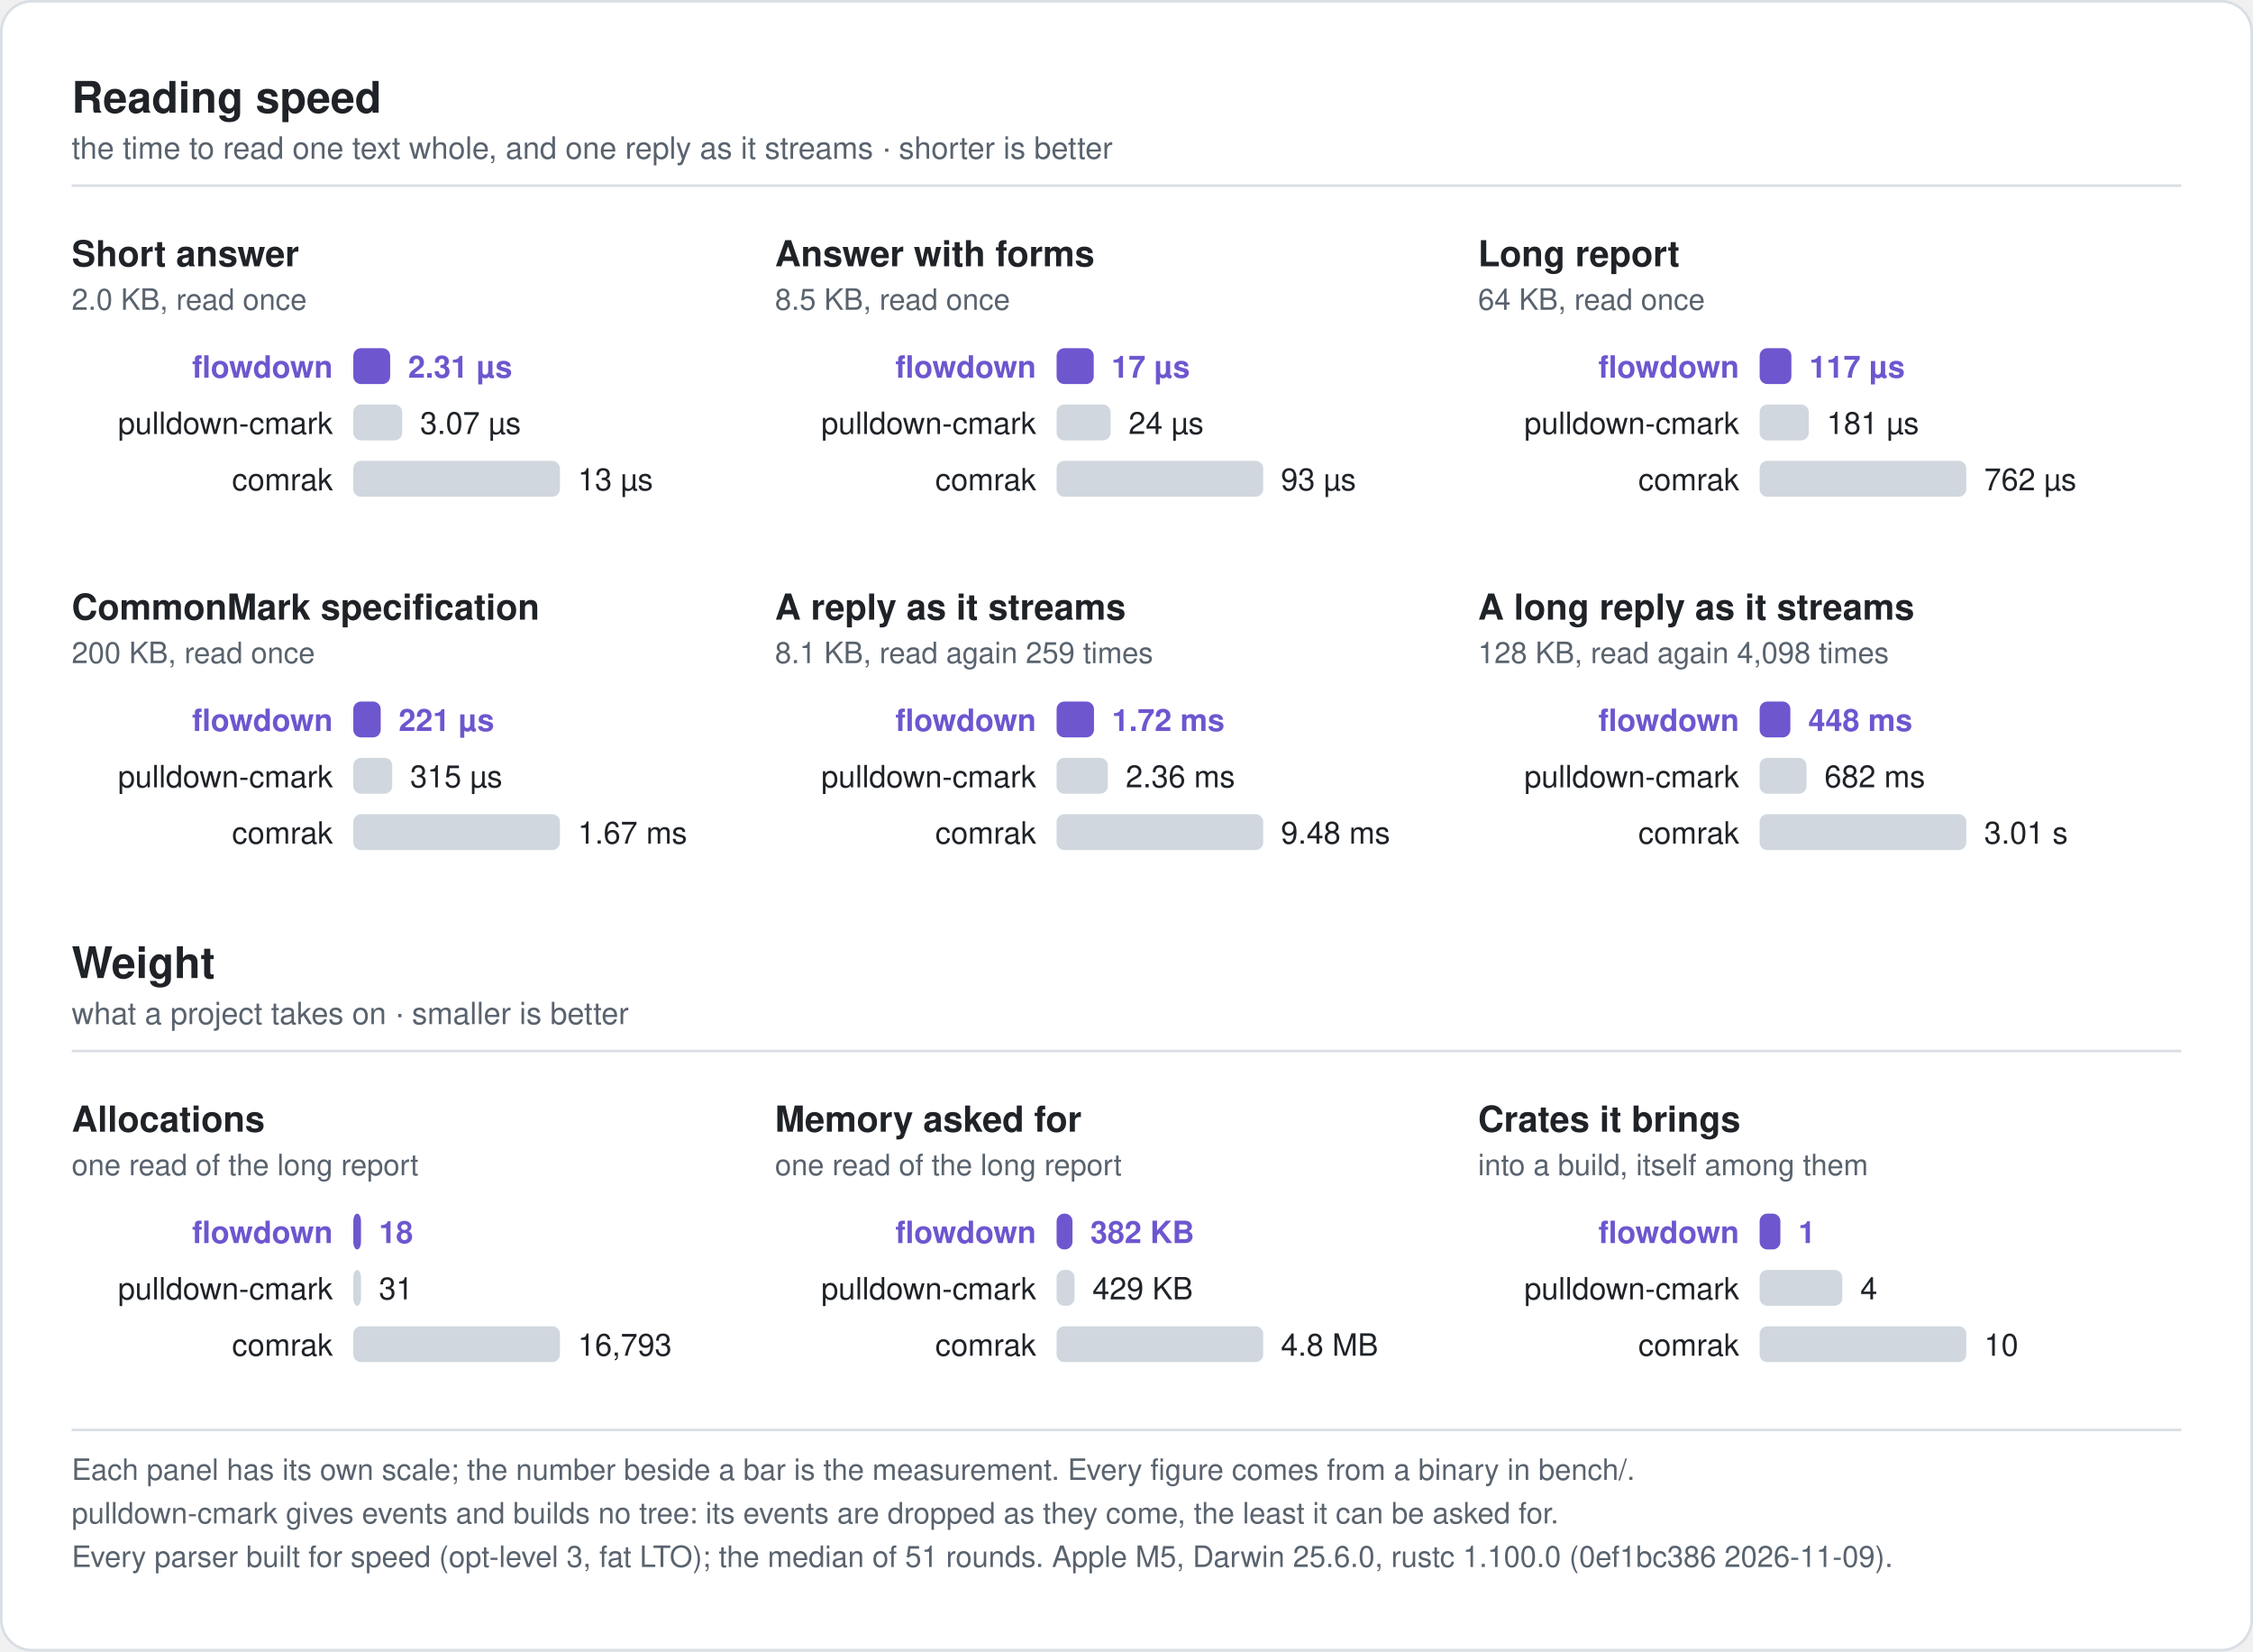
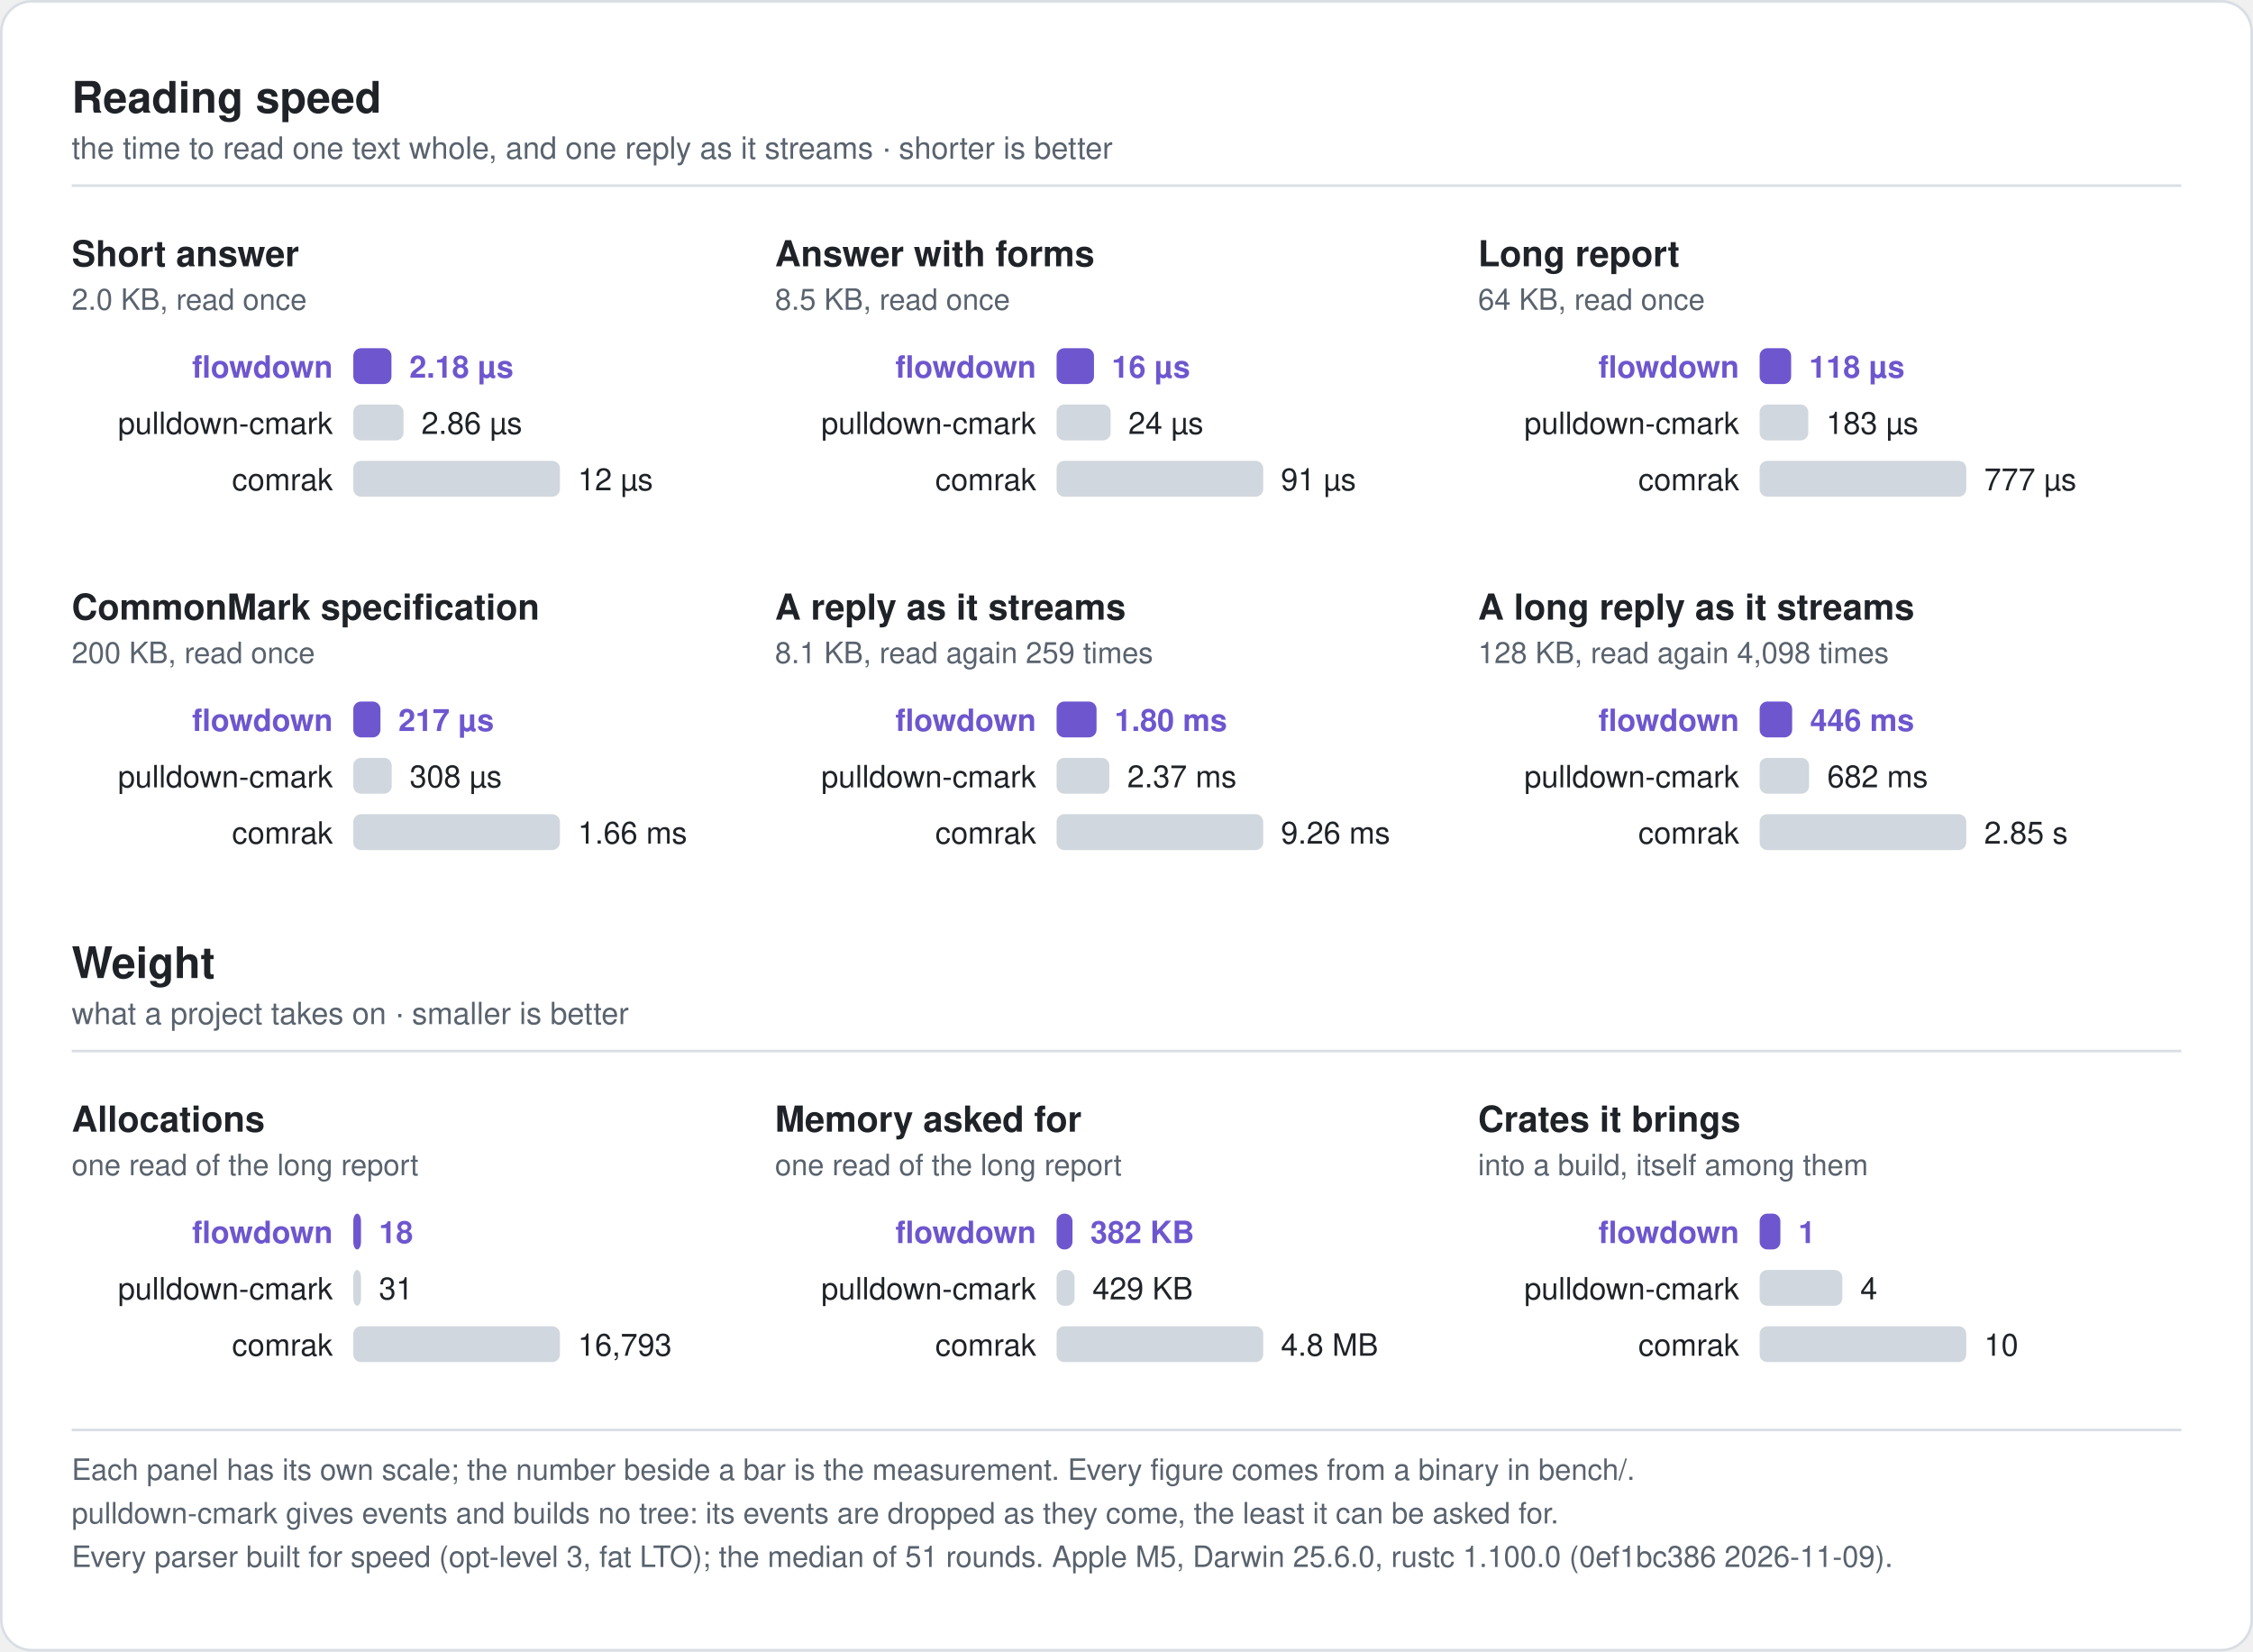
<svg xmlns="http://www.w3.org/2000/svg" viewBox="0 0 880 645" width="880" height="645" font-family="-apple-system, BlinkMacSystemFont, 'Segoe UI', Helvetica, Arial, sans-serif">
  <rect x="0.5" y="0.5" width="879" height="644" rx="12" fill="#ffffff" stroke="#d8dee4" />
  <text x="28.0" y="44.0" fill="#1f2328" font-size="17" font-weight="700">Reading speed</text>
  <text x="28.0" y="62.0" fill="#59636e" font-size="12">the time to read one text whole, and one reply as it streams · shorter is better</text>
  <rect x="28" y="72.0" width="824" height="1" fill="#d8dee4" />
  <text x="28.0" y="104.0" fill="#1f2328" font-size="14" font-weight="600">Short answer</text>
  <text x="28.0" y="121.0" fill="#59636e" font-size="11.5">2.0 KB, read once</text>
  <text x="130.0" y="147.5" fill="#6e56cf" font-size="12" text-anchor="end" font-weight="600">flowdown</text>
-   <rect x="138.0" y="136.0" width="14.4" height="14" rx="3" fill="#6e56cf" />
-   <text x="159.4" y="147.5" fill="#6e56cf" font-size="12" font-weight="600">2.31 µs</text>
+   <rect x="138.0" y="136.0" width="14.9" height="14" rx="3" fill="#6e56cf" />
+   <text x="159.9" y="147.5" fill="#6e56cf" font-size="12" font-weight="600">2.18 µs</text>
  <text x="130.0" y="169.5" fill="#1f2328" font-size="12" text-anchor="end">pulldown-cmark</text>
-   <rect x="138.0" y="158.0" width="19.1" height="14" rx="3" fill="#d0d7de" />
-   <text x="164.1" y="169.5" fill="#1f2328" font-size="12">3.07 µs</text>
+   <rect x="138.0" y="158.0" width="19.6" height="14" rx="3" fill="#d0d7de" />
+   <text x="164.6" y="169.5" fill="#1f2328" font-size="12">2.86 µs</text>
  <text x="130.0" y="191.5" fill="#1f2328" font-size="12" text-anchor="end">comrak</text>
  <rect x="138.0" y="180.0" width="80.7" height="14" rx="3" fill="#d0d7de" />
-   <text x="225.7" y="191.5" fill="#1f2328" font-size="12">13 µs</text>
+   <text x="225.7" y="191.5" fill="#1f2328" font-size="12">12 µs</text>
  <text x="302.7" y="104.0" fill="#1f2328" font-size="14" font-weight="600">Answer with forms</text>
  <text x="302.7" y="121.0" fill="#59636e" font-size="11.5">8.5 KB, read once</text>
  <text x="404.7" y="147.5" fill="#6e56cf" font-size="12" text-anchor="end" font-weight="600">flowdown</text>
-   <rect x="412.7" y="136.0" width="14.5" height="14" rx="3" fill="#6e56cf" />
-   <text x="434.1" y="147.5" fill="#6e56cf" font-size="12" font-weight="600">17 µs</text>
+   <rect x="412.7" y="136.0" width="14.6" height="14" rx="3" fill="#6e56cf" />
+   <text x="434.2" y="147.5" fill="#6e56cf" font-size="12" font-weight="600">16 µs</text>
  <text x="404.7" y="169.5" fill="#1f2328" font-size="12" text-anchor="end">pulldown-cmark</text>
  <rect x="412.7" y="158.0" width="21.1" height="14" rx="3" fill="#d0d7de" />
-   <text x="440.8" y="169.5" fill="#1f2328" font-size="12">24 µs</text>
+   <text x="440.7" y="169.5" fill="#1f2328" font-size="12">24 µs</text>
  <text x="404.7" y="191.5" fill="#1f2328" font-size="12" text-anchor="end">comrak</text>
  <rect x="412.7" y="180.0" width="80.7" height="14" rx="3" fill="#d0d7de" />
-   <text x="500.3" y="191.5" fill="#1f2328" font-size="12">93 µs</text>
+   <text x="500.3" y="191.5" fill="#1f2328" font-size="12">91 µs</text>
  <text x="577.3" y="104.0" fill="#1f2328" font-size="14" font-weight="600">Long report</text>
  <text x="577.3" y="121.0" fill="#59636e" font-size="11.5">64 KB, read once</text>
  <text x="679.3" y="147.5" fill="#6e56cf" font-size="12" text-anchor="end" font-weight="600">flowdown</text>
-   <rect x="687.3" y="136.0" width="12.4" height="14" rx="3" fill="#6e56cf" />
-   <text x="706.7" y="147.5" fill="#6e56cf" font-size="12" font-weight="600">117 µs</text>
+   <rect x="687.3" y="136.0" width="12.3" height="14" rx="3" fill="#6e56cf" />
+   <text x="706.6" y="147.5" fill="#6e56cf" font-size="12" font-weight="600">118 µs</text>
  <text x="679.3" y="169.5" fill="#1f2328" font-size="12" text-anchor="end">pulldown-cmark</text>
-   <rect x="687.3" y="158.0" width="19.2" height="14" rx="3" fill="#d0d7de" />
-   <text x="713.5" y="169.5" fill="#1f2328" font-size="12">181 µs</text>
+   <rect x="687.3" y="158.0" width="19.0" height="14" rx="3" fill="#d0d7de" />
+   <text x="713.3" y="169.5" fill="#1f2328" font-size="12">183 µs</text>
  <text x="679.3" y="191.5" fill="#1f2328" font-size="12" text-anchor="end">comrak</text>
  <rect x="687.3" y="180.0" width="80.7" height="14" rx="3" fill="#d0d7de" />
-   <text x="775.0" y="191.5" fill="#1f2328" font-size="12">762 µs</text>
+   <text x="775.0" y="191.5" fill="#1f2328" font-size="12">777 µs</text>
  <text x="28.0" y="242.0" fill="#1f2328" font-size="14" font-weight="600">CommonMark specification</text>
  <text x="28.0" y="259.0" fill="#59636e" font-size="11.5">200 KB, read once</text>
  <text x="130.0" y="285.5" fill="#6e56cf" font-size="12" text-anchor="end" font-weight="600">flowdown</text>
-   <rect x="138.0" y="274.0" width="10.7" height="14" rx="3" fill="#6e56cf" />
-   <text x="155.7" y="285.5" fill="#6e56cf" font-size="12" font-weight="600">221 µs</text>
+   <rect x="138.0" y="274.0" width="10.6" height="14" rx="3" fill="#6e56cf" />
+   <text x="155.6" y="285.5" fill="#6e56cf" font-size="12" font-weight="600">217 µs</text>
  <text x="130.0" y="307.5" fill="#1f2328" font-size="12" text-anchor="end">pulldown-cmark</text>
-   <rect x="138.0" y="296.0" width="15.2" height="14" rx="3" fill="#d0d7de" />
-   <text x="160.2" y="307.5" fill="#1f2328" font-size="12">315 µs</text>
+   <rect x="138.0" y="296.0" width="15.0" height="14" rx="3" fill="#d0d7de" />
+   <text x="160.0" y="307.5" fill="#1f2328" font-size="12">308 µs</text>
  <text x="130.0" y="329.5" fill="#1f2328" font-size="12" text-anchor="end">comrak</text>
  <rect x="138.0" y="318.0" width="80.7" height="14" rx="3" fill="#d0d7de" />
-   <text x="225.7" y="329.5" fill="#1f2328" font-size="12">1.67 ms</text>
+   <text x="225.7" y="329.5" fill="#1f2328" font-size="12">1.66 ms</text>
  <text x="302.7" y="242.0" fill="#1f2328" font-size="14" font-weight="600">A reply as it streams</text>
  <text x="302.7" y="259.0" fill="#59636e" font-size="11.5">8.1 KB, read again 259 times</text>
  <text x="404.7" y="285.5" fill="#6e56cf" font-size="12" text-anchor="end" font-weight="600">flowdown</text>
-   <rect x="412.7" y="274.0" width="14.6" height="14" rx="3" fill="#6e56cf" />
-   <text x="434.3" y="285.5" fill="#6e56cf" font-size="12" font-weight="600">1.72 ms</text>
+   <rect x="412.7" y="274.0" width="15.6" height="14" rx="3" fill="#6e56cf" />
+   <text x="435.3" y="285.5" fill="#6e56cf" font-size="12" font-weight="600">1.80 ms</text>
  <text x="404.7" y="307.5" fill="#1f2328" font-size="12" text-anchor="end">pulldown-cmark</text>
-   <rect x="412.7" y="296.0" width="20.0" height="14" rx="3" fill="#d0d7de" />
-   <text x="439.7" y="307.5" fill="#1f2328" font-size="12">2.36 ms</text>
+   <rect x="412.7" y="296.0" width="20.6" height="14" rx="3" fill="#d0d7de" />
+   <text x="440.3" y="307.5" fill="#1f2328" font-size="12">2.37 ms</text>
  <text x="404.7" y="329.5" fill="#1f2328" font-size="12" text-anchor="end">comrak</text>
  <rect x="412.7" y="318.0" width="80.7" height="14" rx="3" fill="#d0d7de" />
-   <text x="500.3" y="329.5" fill="#1f2328" font-size="12">9.48 ms</text>
+   <text x="500.3" y="329.5" fill="#1f2328" font-size="12">9.26 ms</text>
  <text x="577.3" y="242.0" fill="#1f2328" font-size="14" font-weight="600">A long reply as it streams</text>
  <text x="577.3" y="259.0" fill="#59636e" font-size="11.5">128 KB, read again 4,098 times</text>
  <text x="679.3" y="285.5" fill="#6e56cf" font-size="12" text-anchor="end" font-weight="600">flowdown</text>
-   <rect x="687.3" y="274.0" width="12.0" height="14" rx="3" fill="#6e56cf" />
-   <text x="706.3" y="285.5" fill="#6e56cf" font-size="12" font-weight="600">448 ms</text>
+   <rect x="687.3" y="274.0" width="12.7" height="14" rx="3" fill="#6e56cf" />
+   <text x="707.0" y="285.5" fill="#6e56cf" font-size="12" font-weight="600">446 ms</text>
  <text x="679.3" y="307.5" fill="#1f2328" font-size="12" text-anchor="end">pulldown-cmark</text>
-   <rect x="687.3" y="296.0" width="18.3" height="14" rx="3" fill="#d0d7de" />
-   <text x="712.6" y="307.5" fill="#1f2328" font-size="12">682 ms</text>
+   <rect x="687.3" y="296.0" width="19.3" height="14" rx="3" fill="#d0d7de" />
+   <text x="713.7" y="307.5" fill="#1f2328" font-size="12">682 ms</text>
  <text x="679.3" y="329.5" fill="#1f2328" font-size="12" text-anchor="end">comrak</text>
  <rect x="687.3" y="318.0" width="80.7" height="14" rx="3" fill="#d0d7de" />
-   <text x="775.0" y="329.5" fill="#1f2328" font-size="12">3.01 s</text>
+   <text x="775.0" y="329.5" fill="#1f2328" font-size="12">2.85 s</text>
  <text x="28.0" y="382.0" fill="#1f2328" font-size="17" font-weight="700">Weight</text>
  <text x="28.0" y="400.0" fill="#59636e" font-size="12">what a project takes on · smaller is better</text>
  <rect x="28" y="410.0" width="824" height="1" fill="#d8dee4" />
  <text x="28.0" y="442.0" fill="#1f2328" font-size="14" font-weight="600">Allocations</text>
  <text x="28.0" y="459.0" fill="#59636e" font-size="11.5">one read of the long report</text>
  <text x="130.0" y="485.5" fill="#6e56cf" font-size="12" text-anchor="end" font-weight="600">flowdown</text>
  <rect x="138.0" y="474.0" width="3.0" height="14" rx="3" fill="#6e56cf" />
  <text x="148.0" y="485.5" fill="#6e56cf" font-size="12" font-weight="600">18</text>
  <text x="130.0" y="507.5" fill="#1f2328" font-size="12" text-anchor="end">pulldown-cmark</text>
  <rect x="138.0" y="496.0" width="3.0" height="14" rx="3" fill="#d0d7de" />
  <text x="148.0" y="507.5" fill="#1f2328" font-size="12">31</text>
  <text x="130.0" y="529.5" fill="#1f2328" font-size="12" text-anchor="end">comrak</text>
  <rect x="138.0" y="518.0" width="80.7" height="14" rx="3" fill="#d0d7de" />
  <text x="225.7" y="529.5" fill="#1f2328" font-size="12">16,793</text>
  <text x="302.7" y="442.0" fill="#1f2328" font-size="14" font-weight="600">Memory asked for</text>
  <text x="302.7" y="459.0" fill="#59636e" font-size="11.5">one read of the long report</text>
  <text x="404.7" y="485.5" fill="#6e56cf" font-size="12" text-anchor="end" font-weight="600">flowdown</text>
  <rect x="412.7" y="474.0" width="6.2" height="14" rx="3" fill="#6e56cf" />
  <text x="425.9" y="485.5" fill="#6e56cf" font-size="12" font-weight="600">382 KB</text>
  <text x="404.7" y="507.5" fill="#1f2328" font-size="12" text-anchor="end">pulldown-cmark</text>
  <rect x="412.7" y="496.0" width="7.0" height="14" rx="3" fill="#d0d7de" />
  <text x="426.7" y="507.5" fill="#1f2328" font-size="12">429 KB</text>
  <text x="404.7" y="529.5" fill="#1f2328" font-size="12" text-anchor="end">comrak</text>
  <rect x="412.7" y="518.0" width="80.7" height="14" rx="3" fill="#d0d7de" />
  <text x="500.3" y="529.5" fill="#1f2328" font-size="12">4.8 MB</text>
  <text x="577.3" y="442.0" fill="#1f2328" font-size="14" font-weight="600">Crates it brings</text>
  <text x="577.3" y="459.0" fill="#59636e" font-size="11.5">into a build, itself among them</text>
  <text x="679.3" y="485.5" fill="#6e56cf" font-size="12" text-anchor="end" font-weight="600">flowdown</text>
  <rect x="687.3" y="474.0" width="8.1" height="14" rx="3" fill="#6e56cf" />
  <text x="702.4" y="485.5" fill="#6e56cf" font-size="12" font-weight="600">1</text>
  <text x="679.3" y="507.5" fill="#1f2328" font-size="12" text-anchor="end">pulldown-cmark</text>
  <rect x="687.3" y="496.0" width="32.3" height="14" rx="3" fill="#d0d7de" />
  <text x="726.6" y="507.5" fill="#1f2328" font-size="12">4</text>
  <text x="679.3" y="529.5" fill="#1f2328" font-size="12" text-anchor="end">comrak</text>
  <rect x="687.3" y="518.0" width="80.7" height="14" rx="3" fill="#d0d7de" />
  <text x="775.0" y="529.5" fill="#1f2328" font-size="12">10</text>
  <rect x="28" y="558.0" width="824" height="1" fill="#d8dee4" />
  <text x="28.0" y="578.0" fill="#59636e" font-size="11.5">Each panel has its own scale; the number beside a bar is the measurement. Every figure comes from a binary in bench/.</text>
  <text x="28.0" y="595.0" fill="#59636e" font-size="11.5">pulldown-cmark gives events and builds no tree: its events are dropped as they come, the least it can be asked for.</text>
  <text x="28.0" y="612.0" fill="#59636e" font-size="11.5">Every parser built for speed (opt-level 3, fat LTO); the median of 51 rounds. Apple M5, Darwin 25.6.0, rustc 1.100.0 (0ef1bc386 2026-11-09).</text>
</svg>
